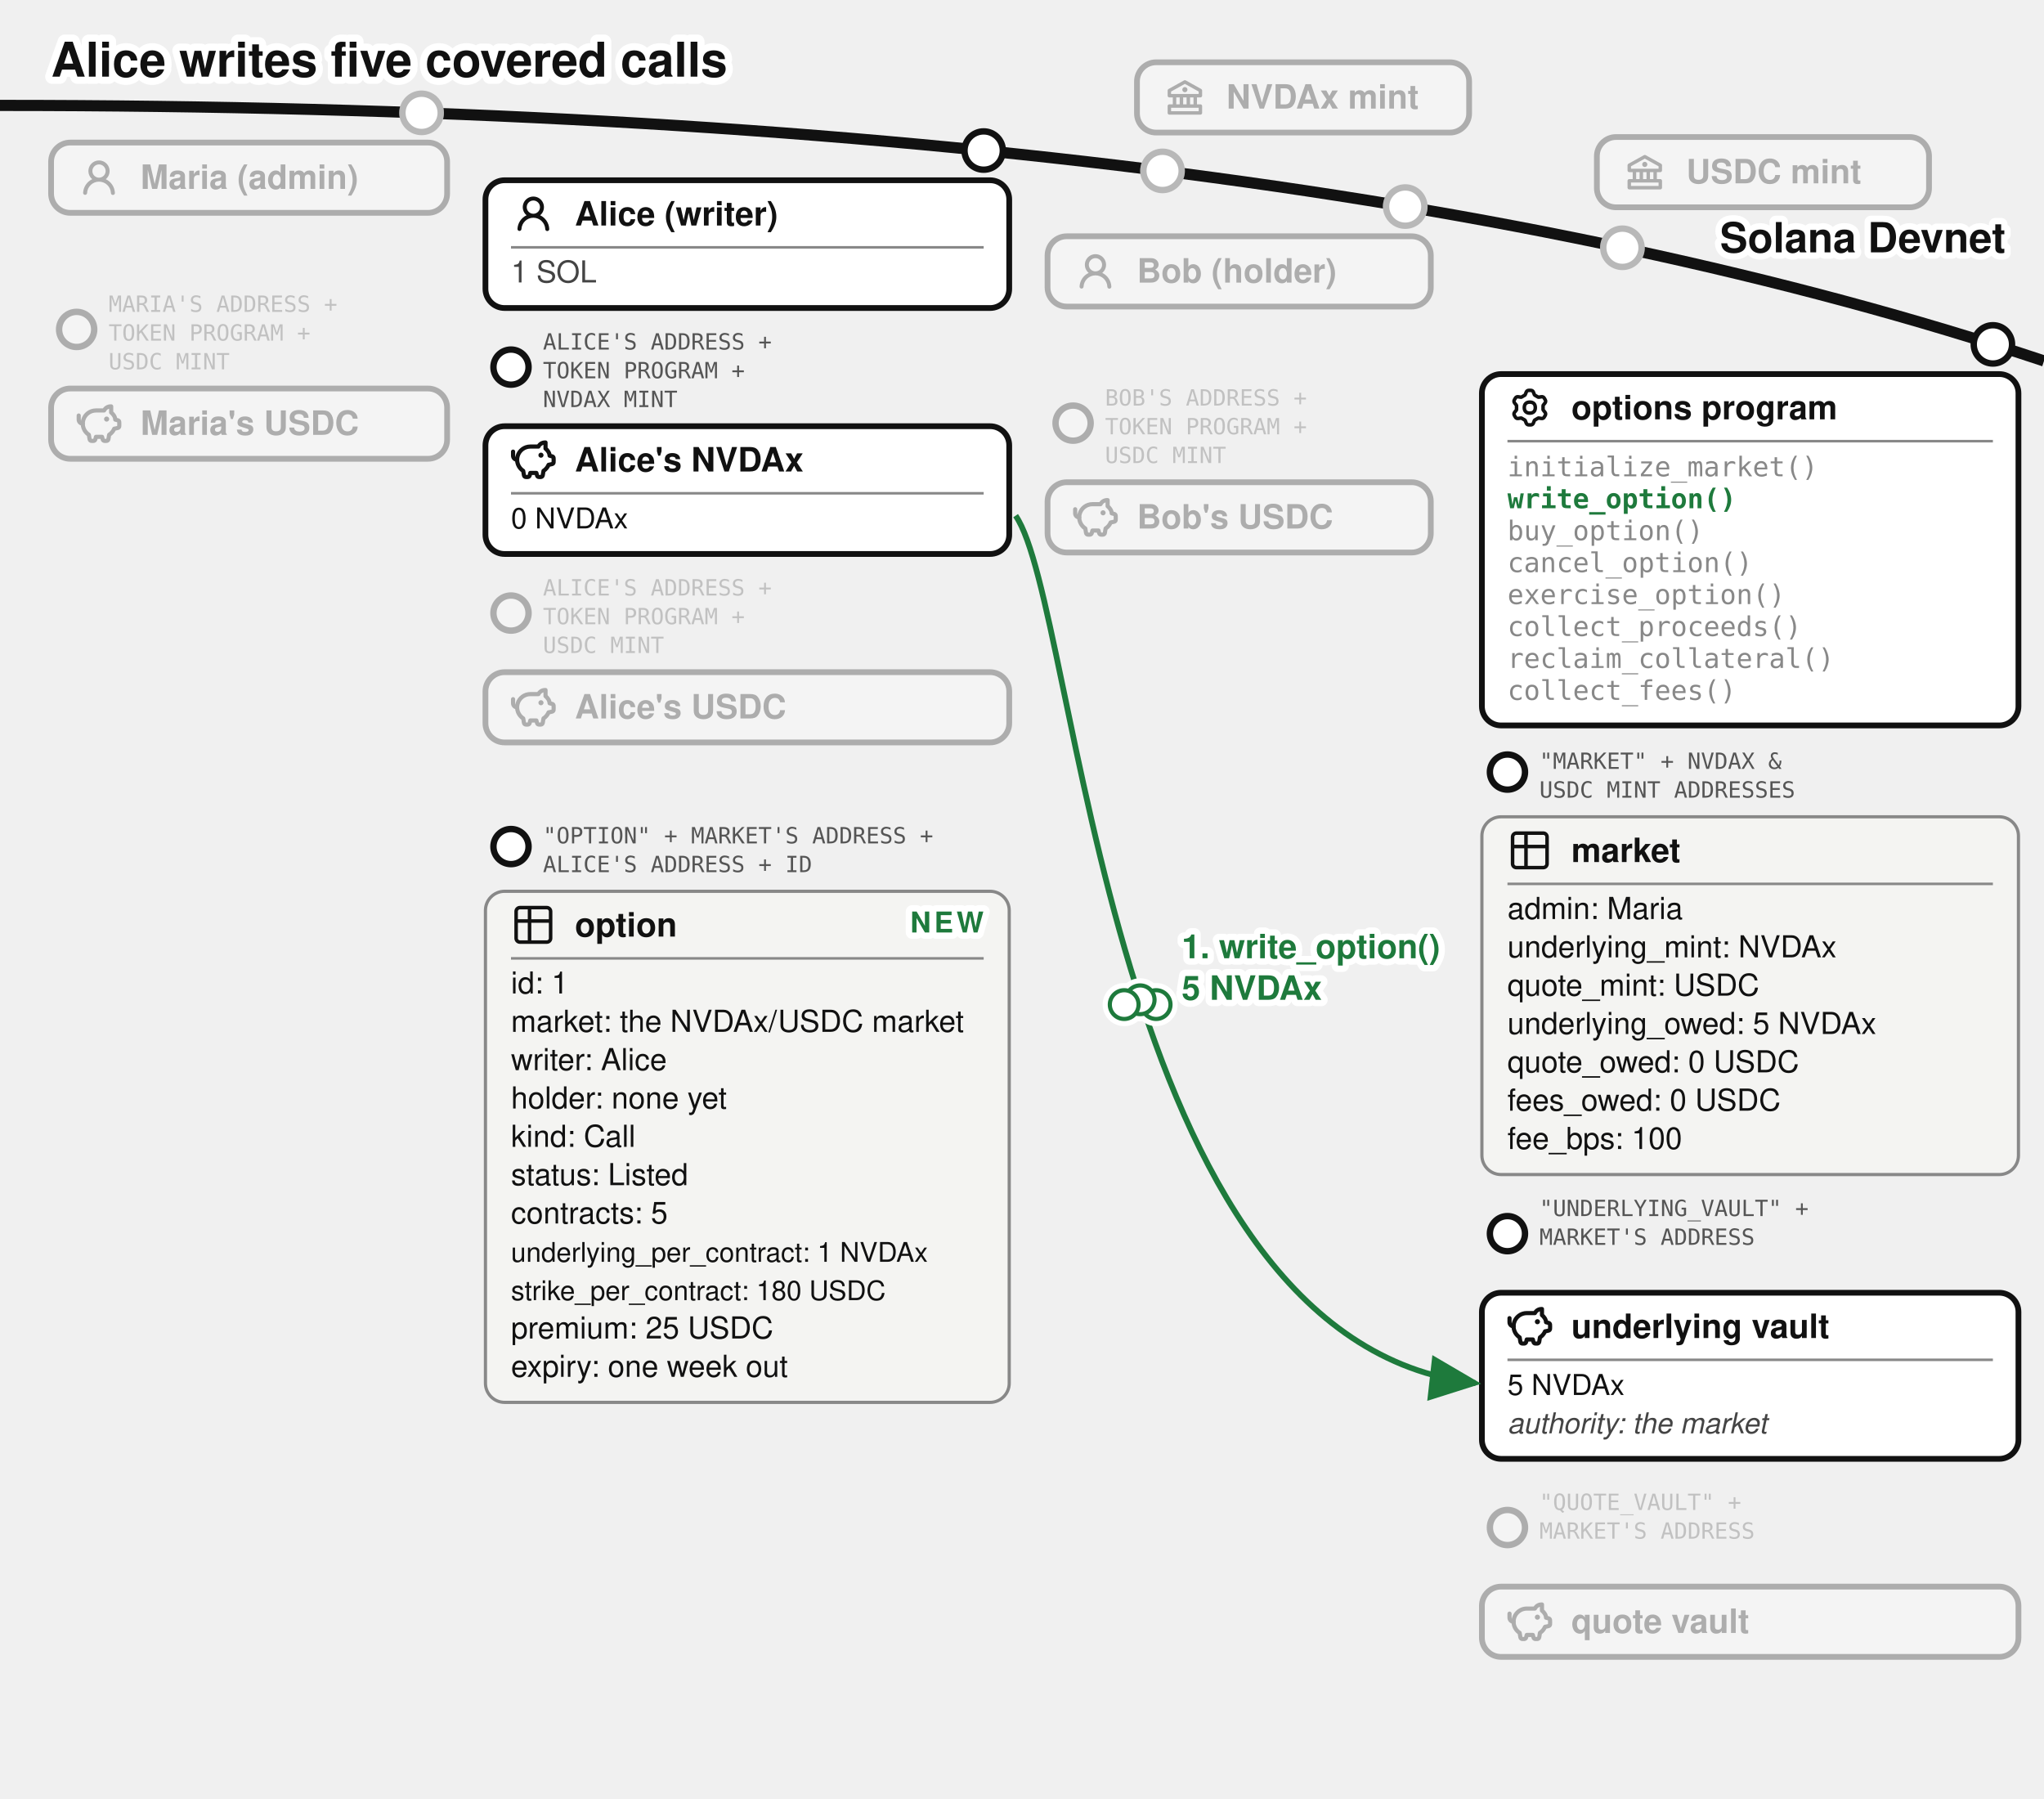
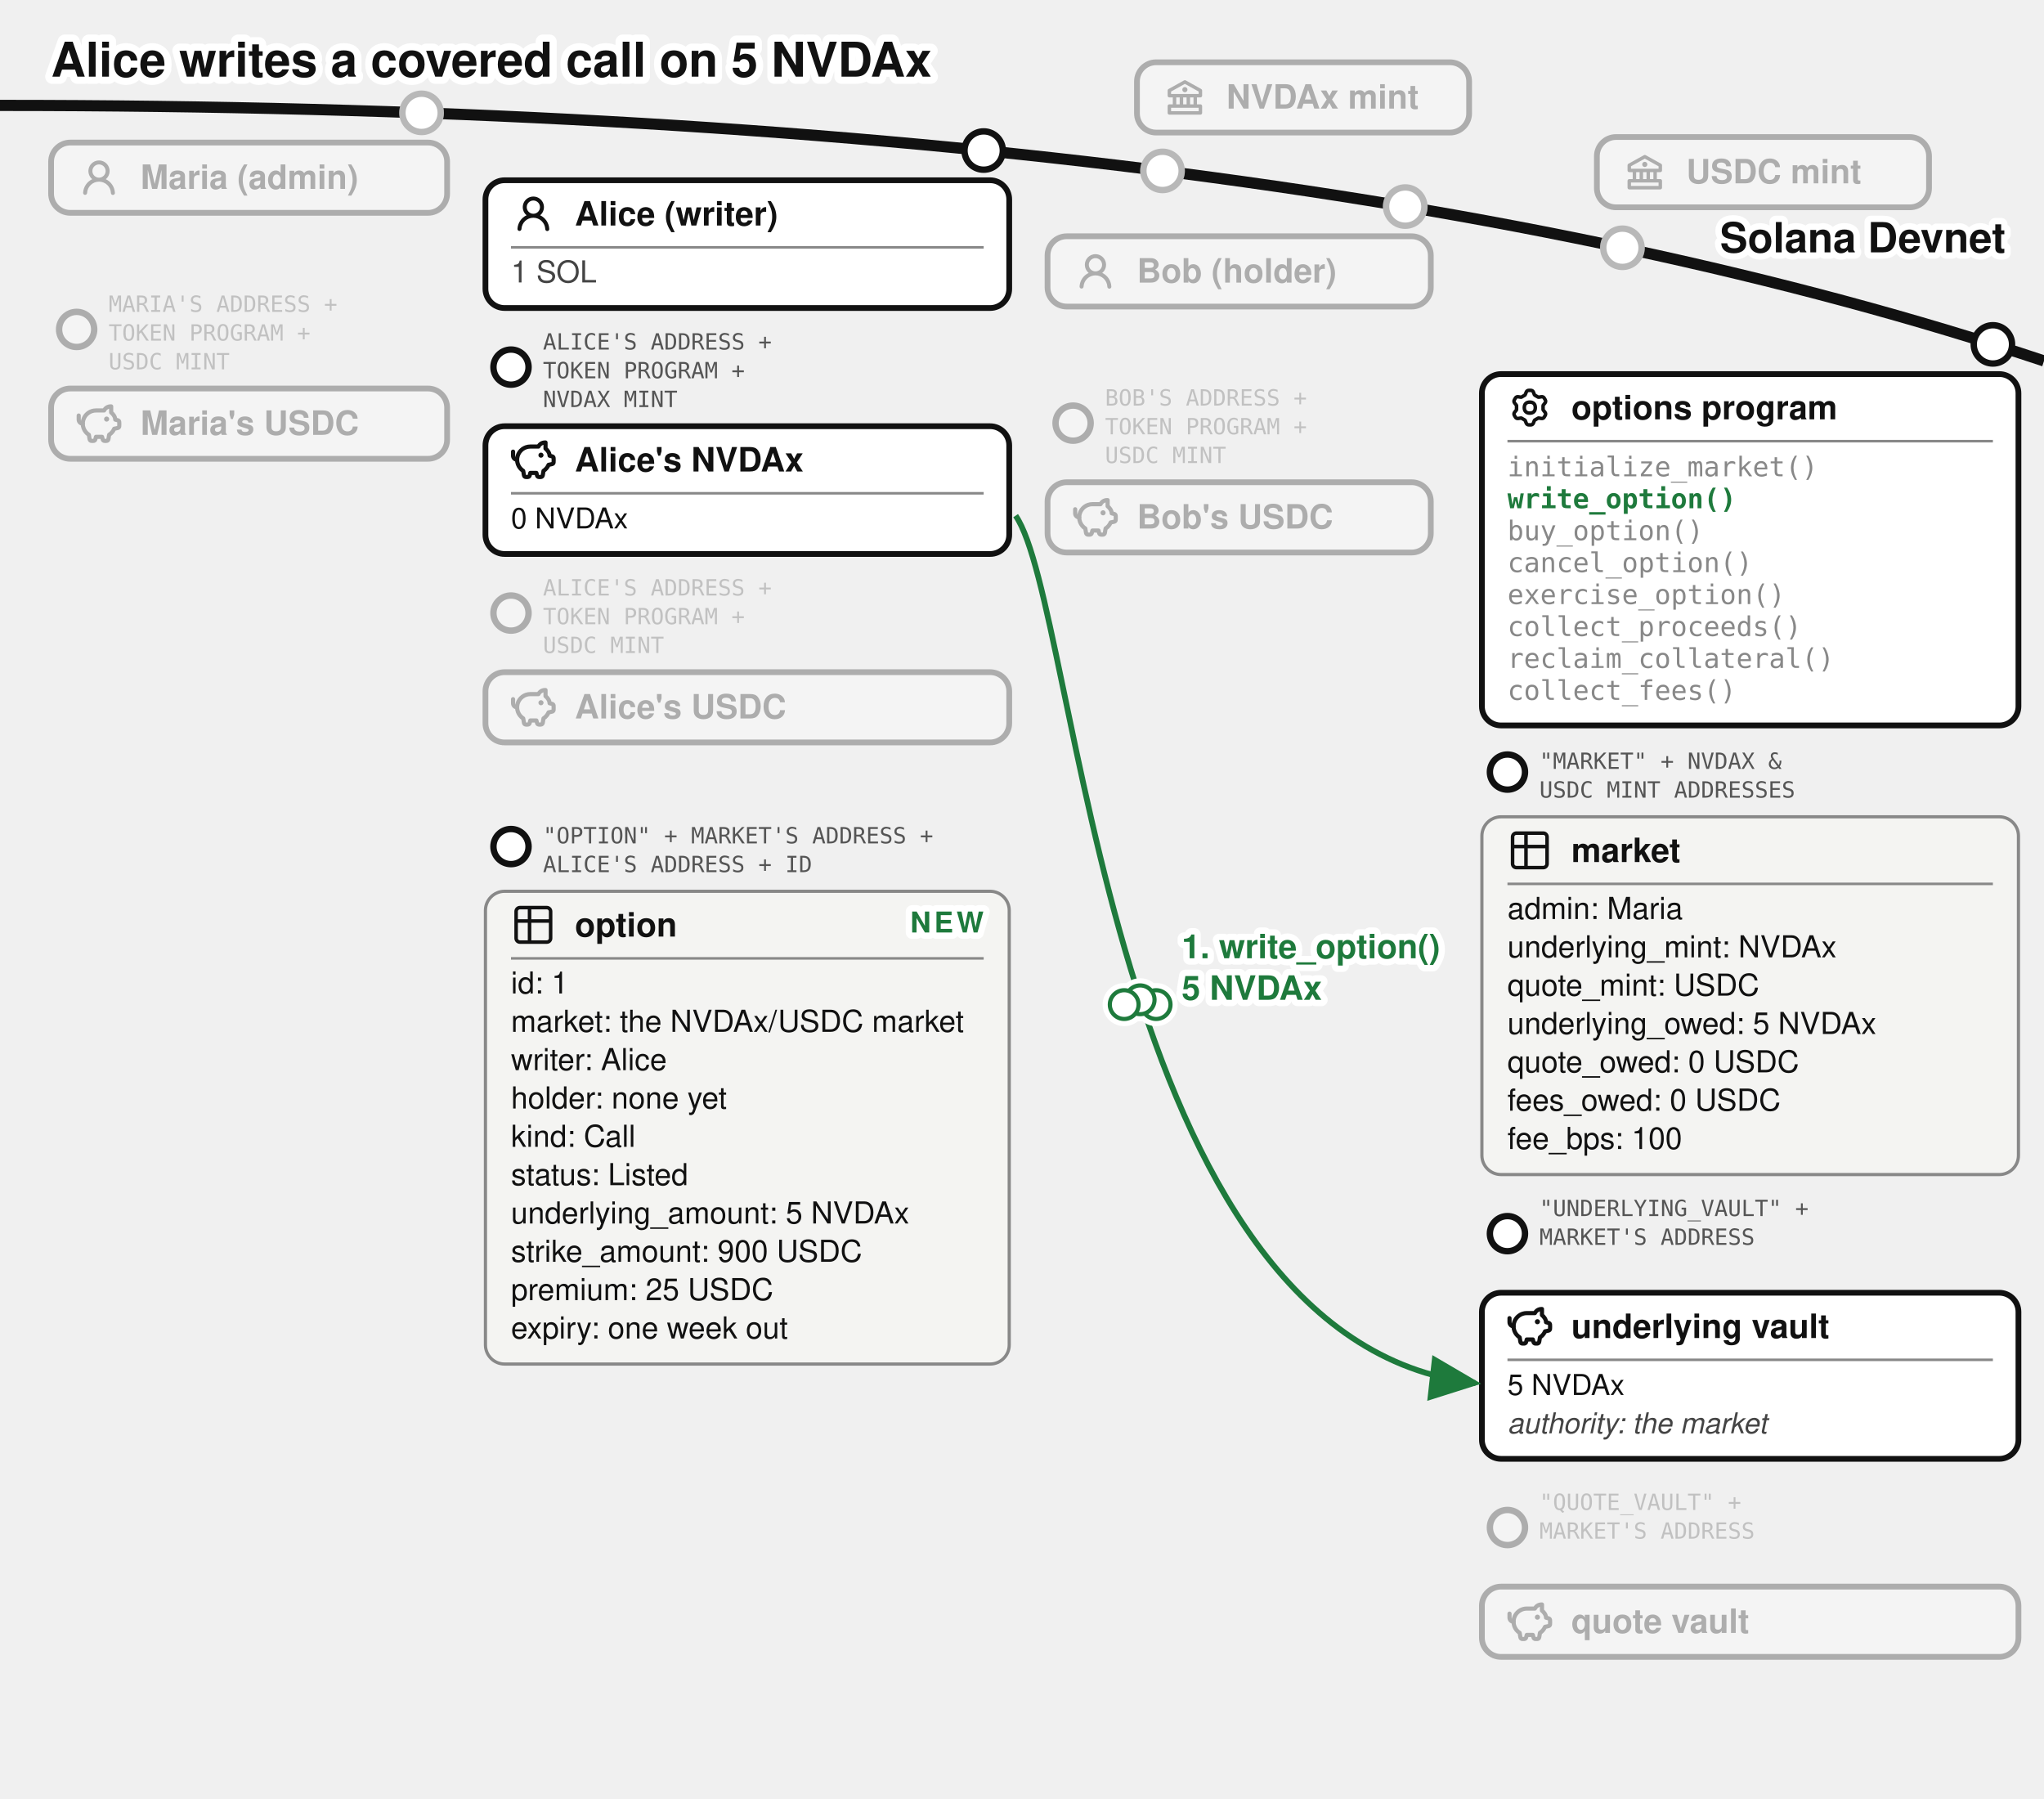
<svg xmlns="http://www.w3.org/2000/svg" viewBox="0 0 640 563" font-family="'Denim INK', Helvetica, Arial, sans-serif" fill="#111">
-   <text stroke="#fff" stroke-width="4.5" paint-order="stroke" stroke-linejoin="round" x="16" y="24" font-size="15" font-weight="bold">Alice writes five covered calls</text>
+   <text stroke="#fff" stroke-width="4.5" paint-order="stroke" stroke-linejoin="round" x="16" y="24" font-size="15" font-weight="bold">Alice writes a covered call on 5 NVDAx</text>
  <defs>
    <marker id="opt-arr" markerWidth="9" markerHeight="8" refX="8" refY="4" orient="auto">
      <path d="M0,0 L9,4 L0,8 z" fill="#1e7a3c" />
    </marker>
    <marker id="opt-arrg" markerWidth="9" markerHeight="8" refX="8" refY="4" orient="auto">
      <path d="M0,0 L9,4 L0,8 z" fill="#777" />
    </marker>
  </defs>
  <path d="M 0,33 Q 400,33 640,113" fill="none" stroke="#111" stroke-width="3.5" />
  <text stroke="#fff" stroke-width="4" paint-order="stroke" stroke-linejoin="round" x="628" y="79" font-size="13" font-weight="bold" text-anchor="end">Solana Devnet</text>
  <circle cx="364" cy="53.5" r="7" fill="#fff" />
  <g opacity="0.3">
    <circle cx="364" cy="53.5" r="6" fill="#fff" stroke="#111" stroke-width="2" />
    <rect x="356" y="19.5" width="104" height="22" rx="6" fill="#fff" stroke="#111" stroke-width="1.8" />
    <g transform="translate(364,23.5)">
      <g transform="translate(0.52,0.519) scale(0.54)" fill="#111">
        <path d="m21.49 7.13l-9-5a.99.99 0 0 0-.97 0l-9.01 5C2.19 7.31 2 7.64 2 8v3c0 .55.45 1 1 1h2v4H3c-.55 0-1 .45-1 1v4c0 .55.45 1 1 1h18c.55 0 1-.45 1-1v-4c0-.55-.45-1-1-1h-2v-4h2c.55 0 1-.45 1-1V8a1 1 0 0 0-.51-.87M7 12h2v4H7zm6 0v4h-2v-4zm7 6v2H4v-2zm-3-2h-2v-4h2zm3-6H4V8.59l8-4.44l8 4.44z" />
        <path d="M12 6a1.5 1.5 0 1 0 0 3a1.5 1.5 0 1 0 0-3" />
      </g>
    </g>
    <text x="384" y="34" font-size="10.5" font-weight="bold">NVDAx mint</text>
  </g>
  <circle cx="508" cy="77.57" r="7" fill="#fff" />
  <g opacity="0.3">
    <circle cx="508" cy="77.57" r="6" fill="#fff" stroke="#111" stroke-width="2" />
    <rect x="500" y="42.9" width="104" height="22" rx="6" fill="#fff" stroke="#111" stroke-width="1.8" />
    <g transform="translate(508,46.9)">
      <g transform="translate(0.52,0.519) scale(0.54)" fill="#111">
        <path d="m21.49 7.13l-9-5a.99.99 0 0 0-.97 0l-9.01 5C2.19 7.31 2 7.64 2 8v3c0 .55.45 1 1 1h2v4H3c-.55 0-1 .45-1 1v4c0 .55.45 1 1 1h18c.55 0 1-.45 1-1v-4c0-.55-.45-1-1-1h-2v-4h2c.55 0 1-.45 1-1V8a1 1 0 0 0-.51-.87M7 12h2v4H7zm6 0v4h-2v-4zm7 6v2H4v-2zm-3-2h-2v-4h2zm3-6H4V8.59l8-4.44l8 4.44z" />
        <path d="M12 6a1.5 1.5 0 1 0 0 3a1.5 1.5 0 1 0 0-3" />
      </g>
    </g>
    <text x="528" y="57.4" font-size="10.5" font-weight="bold">USDC mint</text>
  </g>
  <circle cx="132" cy="35.33" r="7" fill="#fff" />
  <g opacity="0.3">
    <circle cx="132" cy="35.33" r="6" fill="#fff" stroke="#111" stroke-width="2" />
    <rect x="16" y="44.63" width="124" height="22" rx="6" fill="#fff" stroke="#111" stroke-width="1.8" />
    <g transform="translate(24,48.63)">
      <g transform="translate(0.36,0.767) scale(0.8301)" fill="#111">
        <path d="M10.561 8.073a6 6 0 0 1 3.432 5.142a.75.75 0 1 1-1.498.07a4.5 4.5 0 0 0-8.99 0a.75.75 0 0 1-1.498-.07a6 6 0 0 1 3.431-5.142a3.999 3.999 0 1 1 5.123 0M10.5 5a2.5 2.5 0 1 0-5 0a2.5 2.5 0 0 0 5 0" />
      </g>
    </g>
    <text x="44" y="59.13" font-size="10.5" font-weight="bold">Maria (admin)</text>
  </g>
  <g opacity="0.3">
    <circle cx="24" cy="103.13" r="5.5" fill="#fff" stroke="#111" stroke-width="2" />
    <text x="34" y="97.63" font-size="7" font-family="'DejaVu Sans Mono', monospace" fill="#555">MARIA'S ADDRESS +</text>
    <text x="34" y="106.63" font-size="7" font-family="'DejaVu Sans Mono', monospace" fill="#555">TOKEN PROGRAM +</text>
    <text x="34" y="115.63" font-size="7" font-family="'DejaVu Sans Mono', monospace" fill="#555">USDC MINT</text>
    <rect x="16" y="121.63" width="124" height="22" rx="6" fill="#fff" stroke="#111" stroke-width="1.8" />
    <g transform="translate(24,125.63)">
      <g transform="translate(-0.624,-0.624) scale(0.6353)" fill="none" stroke="#111" stroke-linecap="round" stroke-linejoin="round" stroke-width="2.047">
        <path d="M14.5 5.5h-4A6.5 6.5 0 0 0 7 17.478l.288 1.738c.07.423.105.635.202.798a1 1 0 0 0 .49.416c.178.07.392.07.822.07c.397 0 .596 0 .764-.062a1 1 0 0 0 .479-.374c.1-.148.15-.34.246-.727l.209-.837h3l.21.837c.096.386.144.58.245.727a1 1 0 0 0 .479.374c.168.062.367.062.764.062c.43 0 .644 0 .821-.07a1 1 0 0 0 .49-.416c.098-.163.133-.375.203-.798L17 17.478a6.5 6.5 0 0 0 2.502-2.978l.89-.178c.77-.154 1.155-.231 1.381-.508c.227-.276.227-.669.227-1.453v-.3c0-.75 0-1.124-.212-1.396c-.212-.27-.575-.362-1.303-.544L20 10c0-1.5-1.167-2.833-2-3.5v-3h-.264c-1.37 0-2.623.774-3.236 2" />
        <path d="M15.875 9.75h-.125m.25 0a.25.25 0 1 1-.5 0a.25.25 0 0 1 .5 0M2 8v2a2 2 0 0 0 2 2" />
      </g>
    </g>
    <text x="44" y="136.13" font-size="10.5" font-weight="bold">Maria's USDC</text>
  </g>
  <g>
    <circle cx="308" cy="47.13" r="6" fill="#fff" stroke="#111" stroke-width="2" />
    <rect x="152" y="56.43" width="164" height="40" rx="6" fill="#fff" stroke="#111" stroke-width="1.8" />
    <g transform="translate(160,59.93)">
      <g transform="translate(0.36,0.767) scale(0.8301)" fill="#111">
        <path d="M10.561 8.073a6 6 0 0 1 3.432 5.142a.75.75 0 1 1-1.498.07a4.5 4.5 0 0 0-8.99 0a.75.75 0 0 1-1.498-.07a6 6 0 0 1 3.431-5.142a3.999 3.999 0 1 1 5.123 0M10.5 5a2.5 2.5 0 1 0-5 0a2.5 2.5 0 0 0 5 0" />
      </g>
    </g>
    <text x="180" y="70.605" font-size="10.5" font-weight="bold">Alice (writer)</text>
    <line x1="160" y1="77.43" x2="308" y2="77.43" stroke="#888" stroke-width="0.8" />
    <text x="160" y="88.43" font-size="9.5" fill="#444">1 SOL</text>
  </g>
  <g>
    <circle cx="160" cy="114.93" r="5.5" fill="#fff" stroke="#111" stroke-width="2" />
    <text x="170" y="109.43" font-size="7" font-family="'DejaVu Sans Mono', monospace" fill="#555">ALICE'S ADDRESS +</text>
    <text x="170" y="118.43" font-size="7" font-family="'DejaVu Sans Mono', monospace" fill="#555">TOKEN PROGRAM +</text>
    <text x="170" y="127.43" font-size="7" font-family="'DejaVu Sans Mono', monospace" fill="#555">NVDAX MINT</text>
    <rect x="152" y="133.43" width="164" height="40" rx="6" fill="#fff" stroke="#111" stroke-width="1.8" />
    <g transform="translate(160,136.93)">
      <g transform="translate(-0.624,-0.624) scale(0.6353)" fill="none" stroke="#111" stroke-linecap="round" stroke-linejoin="round" stroke-width="2.047">
        <path d="M14.5 5.5h-4A6.5 6.5 0 0 0 7 17.478l.288 1.738c.07.423.105.635.202.798a1 1 0 0 0 .49.416c.178.07.392.07.822.07c.397 0 .596 0 .764-.062a1 1 0 0 0 .479-.374c.1-.148.15-.34.246-.727l.209-.837h3l.21.837c.096.386.144.58.245.727a1 1 0 0 0 .479.374c.168.062.367.062.764.062c.43 0 .644 0 .821-.07a1 1 0 0 0 .49-.416c.098-.163.133-.375.203-.798L17 17.478a6.5 6.5 0 0 0 2.502-2.978l.89-.178c.77-.154 1.155-.231 1.381-.508c.227-.276.227-.669.227-1.453v-.3c0-.75 0-1.124-.212-1.396c-.212-.27-.575-.362-1.303-.544L20 10c0-1.5-1.167-2.833-2-3.5v-3h-.264c-1.37 0-2.623.774-3.236 2" />
        <path d="M15.875 9.75h-.125m.25 0a.25.25 0 1 1-.5 0a.25.25 0 0 1 .5 0M2 8v2a2 2 0 0 0 2 2" />
      </g>
    </g>
    <text x="180" y="147.605" font-size="10.5" font-weight="bold">Alice's NVDAx</text>
    <line x1="160" y1="154.43" x2="308" y2="154.43" stroke="#888" stroke-width="0.8" />
    <text x="160" y="165.43" font-size="9">0 NVDAx</text>
  </g>
  <g opacity="0.3">
    <circle cx="160" cy="191.93" r="5.5" fill="#fff" stroke="#111" stroke-width="2" />
    <text x="170" y="186.43" font-size="7" font-family="'DejaVu Sans Mono', monospace" fill="#555">ALICE'S ADDRESS +</text>
    <text x="170" y="195.43" font-size="7" font-family="'DejaVu Sans Mono', monospace" fill="#555">TOKEN PROGRAM +</text>
    <text x="170" y="204.43" font-size="7" font-family="'DejaVu Sans Mono', monospace" fill="#555">USDC MINT</text>
    <rect x="152" y="210.43" width="164" height="22" rx="6" fill="#fff" stroke="#111" stroke-width="1.8" />
    <g transform="translate(160,214.43)">
      <g transform="translate(-0.624,-0.624) scale(0.6353)" fill="none" stroke="#111" stroke-linecap="round" stroke-linejoin="round" stroke-width="2.047">
        <path d="M14.5 5.5h-4A6.5 6.5 0 0 0 7 17.478l.288 1.738c.07.423.105.635.202.798a1 1 0 0 0 .49.416c.178.07.392.07.822.07c.397 0 .596 0 .764-.062a1 1 0 0 0 .479-.374c.1-.148.15-.34.246-.727l.209-.837h3l.21.837c.096.386.144.58.245.727a1 1 0 0 0 .479.374c.168.062.367.062.764.062c.43 0 .644 0 .821-.07a1 1 0 0 0 .49-.416c.098-.163.133-.375.203-.798L17 17.478a6.5 6.5 0 0 0 2.502-2.978l.89-.178c.77-.154 1.155-.231 1.381-.508c.227-.276.227-.669.227-1.453v-.3c0-.75 0-1.124-.212-1.396c-.212-.27-.575-.362-1.303-.544L20 10c0-1.5-1.167-2.833-2-3.5v-3h-.264c-1.37 0-2.623.774-3.236 2" />
        <path d="M15.875 9.75h-.125m.25 0a.25.25 0 1 1-.5 0a.25.25 0 0 1 .5 0M2 8v2a2 2 0 0 0 2 2" />
      </g>
    </g>
    <text x="180" y="224.93" font-size="10.5" font-weight="bold">Alice's USDC</text>
  </g>
  <g>
    <circle cx="160" cy="265.03" r="5.5" fill="#fff" stroke="#111" stroke-width="2" />
    <text x="170" y="264.03" font-size="7" font-family="'DejaVu Sans Mono', monospace" fill="#555">"OPTION" + MARKET'S ADDRESS +</text>
    <text x="170" y="273.03" font-size="7" font-family="'DejaVu Sans Mono', monospace" fill="#555">ALICE'S ADDRESS + ID</text>
-     <rect x="152" y="279.03" width="164" height="160" rx="6" fill="#f4f4f2" stroke="#888" />
+     <rect x="152" y="279.03" width="164" height="148" rx="6" fill="#f4f4f2" stroke="#888" />
    <g transform="translate(160,282.53)">
      <g transform="translate(-0.195,-0.195) scale(0.6)" fill="none" stroke="#111" stroke-linecap="round" stroke-linejoin="round" stroke-width="1.843">
        <path d="M3 5a2 2 0 0 1 2-2h14a2 2 0 0 1 2 2v14a2 2 0 0 1-2 2H5a2 2 0 0 1-2-2zm0 5h18M10 3v18" />
      </g>
    </g>
    <text x="180" y="293.205" font-size="10.5" font-weight="bold">option</text>
    <line x1="160" y1="300.03" x2="308" y2="300.03" stroke="#888" stroke-width="0.8" />
    <text x="160" y="311.03" font-size="9.5">id: 1</text>
    <text x="160" y="323.03" font-size="9.5">market: the NVDAx/USDC market</text>
    <text x="160" y="335.03" font-size="9.5">writer: Alice</text>
    <text x="160" y="347.03" font-size="9.5">holder: none yet</text>
    <text x="160" y="359.03" font-size="9.5">kind: Call</text>
    <text x="160" y="371.03" font-size="9.5">status: Listed</text>
-     <text x="160" y="383.03" font-size="9.5">contracts: 5</text>
-     <text x="160" y="395.03" font-size="8.5">underlying_per_contract: 1 NVDAx</text>
-     <text x="160" y="407.03" font-size="8.5">strike_per_contract: 180 USDC</text>
-     <text x="160" y="419.03" font-size="9.5">premium: 25 USDC</text>
-     <text x="160" y="431.03" font-size="9.5">expiry: one week out</text>
+     <text x="160" y="383.03" font-size="9.5">underlying_amount: 5 NVDAx</text>
+     <text x="160" y="395.03" font-size="9.5">strike_amount: 900 USDC</text>
+     <text x="160" y="407.03" font-size="9.5">premium: 25 USDC</text>
+     <text x="160" y="419.03" font-size="9.5">expiry: one week out</text>
    <text stroke="#fff" stroke-width="4" paint-order="stroke" stroke-linejoin="round" x="308" y="291.93" font-size="9" font-weight="bold" letter-spacing="1" fill="#1e7a3c" text-anchor="end">NEW</text>
  </g>
  <circle cx="440" cy="64.67" r="7" fill="#fff" />
  <g opacity="0.3">
    <circle cx="440" cy="64.67" r="6" fill="#fff" stroke="#111" stroke-width="2" />
    <rect x="328" y="73.97" width="120" height="22" rx="6" fill="#fff" stroke="#111" stroke-width="1.8" />
    <g transform="translate(336,77.97)">
      <g transform="translate(0.36,0.767) scale(0.8301)" fill="#111">
        <path d="M10.561 8.073a6 6 0 0 1 3.432 5.142a.75.75 0 1 1-1.498.07a4.5 4.5 0 0 0-8.99 0a.75.75 0 0 1-1.498-.07a6 6 0 0 1 3.431-5.142a3.999 3.999 0 1 1 5.123 0M10.5 5a2.5 2.5 0 1 0-5 0a2.5 2.5 0 0 0 5 0" />
      </g>
    </g>
    <text x="356" y="88.47" font-size="10.5" font-weight="bold">Bob (holder)</text>
  </g>
  <g opacity="0.3">
    <circle cx="336" cy="132.47" r="5.5" fill="#fff" stroke="#111" stroke-width="2" />
    <text x="346" y="126.97" font-size="7" font-family="'DejaVu Sans Mono', monospace" fill="#555">BOB'S ADDRESS +</text>
    <text x="346" y="135.97" font-size="7" font-family="'DejaVu Sans Mono', monospace" fill="#555">TOKEN PROGRAM +</text>
    <text x="346" y="144.97" font-size="7" font-family="'DejaVu Sans Mono', monospace" fill="#555">USDC MINT</text>
    <rect x="328" y="150.97" width="120" height="22" rx="6" fill="#fff" stroke="#111" stroke-width="1.8" />
    <g transform="translate(336,154.97)">
      <g transform="translate(-0.624,-0.624) scale(0.6353)" fill="none" stroke="#111" stroke-linecap="round" stroke-linejoin="round" stroke-width="2.047">
        <path d="M14.5 5.5h-4A6.5 6.5 0 0 0 7 17.478l.288 1.738c.07.423.105.635.202.798a1 1 0 0 0 .49.416c.178.07.392.07.822.07c.397 0 .596 0 .764-.062a1 1 0 0 0 .479-.374c.1-.148.15-.34.246-.727l.209-.837h3l.21.837c.096.386.144.58.245.727a1 1 0 0 0 .479.374c.168.062.367.062.764.062c.43 0 .644 0 .821-.07a1 1 0 0 0 .49-.416c.098-.163.133-.375.203-.798L17 17.478a6.5 6.5 0 0 0 2.502-2.978l.89-.178c.77-.154 1.155-.231 1.381-.508c.227-.276.227-.669.227-1.453v-.3c0-.75 0-1.124-.212-1.396c-.212-.27-.575-.362-1.303-.544L20 10c0-1.5-1.167-2.833-2-3.5v-3h-.264c-1.37 0-2.623.774-3.236 2" />
        <path d="M15.875 9.75h-.125m.25 0a.25.25 0 1 1-.5 0a.25.25 0 0 1 .5 0M2 8v2a2 2 0 0 0 2 2" />
      </g>
    </g>
    <text x="356" y="165.47" font-size="10.5" font-weight="bold">Bob's USDC</text>
  </g>
  <g>
    <circle cx="624" cy="107.81" r="6" fill="#fff" stroke="#111" stroke-width="2" />
    <rect x="464" y="117.11" width="168" height="110" rx="6" fill="#fff" stroke="#111" stroke-width="1.8" />
    <g transform="translate(472,120.61)">
      <g transform="translate(0.951,0.952) scale(0.864)" fill="none" stroke="#111" stroke-linecap="round" stroke-linejoin="round" stroke-width="1.28">
        <path d="M11.808 7.727c0 .05.017.1.048.14l.667.84a.96.96 0 0 1 .082 1.08l-.392.676a.96.96 0 0 1-.975.47l-1.063-.16a.23.23 0 0 0-.145.027l-1.26.727a.23.23 0 0 0-.096.112l-.392 1a.96.96 0 0 1-.893.611h-.782a.96.96 0 0 1-.893-.61l-.392-1a.23.23 0 0 0-.096-.113L3.967 10.8a.23.23 0 0 0-.145-.028l-1.063.162a.96.96 0 0 1-.976-.47l-.39-.677a.96.96 0 0 1 .08-1.08l.67-.84a.22.22 0 0 0 .05-.14V6.273c0-.05-.018-.1-.05-.14l-.67-.84a.96.96 0 0 1-.08-1.08l.39-.676a.96.96 0 0 1 .976-.47l1.06.16a.23.23 0 0 0 .145-.027l1.262-.73a.23.23 0 0 0 .096-.113l.394-.996A.96.96 0 0 1 6.61.75h.784a.96.96 0 0 1 .893.61l.392.997q.028.075.096.116l1.26.727a.23.23 0 0 0 .145.028l1.062-.162a.96.96 0 0 1 .976.47l.391.677a.96.96 0 0 1-.081 1.08l-.67.84a.22.22 0 0 0-.049.14v1.454Z" />
        <path d="M7 8.996c1.277 0 1.996-.719 1.996-1.996S8.277 5.004 7 5.004S5.004 5.723 5.004 7S5.723 8.996 7 8.996" />
      </g>
    </g>
    <text x="492" y="131.285" font-size="10.5" font-weight="bold">options program</text>
    <line x1="472" y1="138.11" x2="624" y2="138.11" stroke="#888" stroke-width="0.8" />
    <text x="472" y="149.11" font-size="8.5" font-family="'DejaVu Sans Mono', Menlo, monospace" fill="#888">initialize_market()</text>
    <text x="472" y="159.11" font-size="8.5" font-family="'DejaVu Sans Mono', Menlo, monospace" font-weight="bold" fill="#1e7a3c">write_option()</text>
    <text x="472" y="169.11" font-size="8.5" font-family="'DejaVu Sans Mono', Menlo, monospace" fill="#888">buy_option()</text>
    <text x="472" y="179.11" font-size="8.5" font-family="'DejaVu Sans Mono', Menlo, monospace" fill="#888">cancel_option()</text>
    <text x="472" y="189.11" font-size="8.5" font-family="'DejaVu Sans Mono', Menlo, monospace" fill="#888">exercise_option()</text>
    <text x="472" y="199.11" font-size="8.5" font-family="'DejaVu Sans Mono', Menlo, monospace" fill="#888">collect_proceeds()</text>
    <text x="472" y="209.11" font-size="8.5" font-family="'DejaVu Sans Mono', Menlo, monospace" fill="#888">reclaim_collateral()</text>
    <text x="472" y="219.11" font-size="8.5" font-family="'DejaVu Sans Mono', Menlo, monospace" fill="#888">collect_fees()</text>
  </g>
  <g>
    <circle cx="472" cy="241.71" r="5.5" fill="#fff" stroke="#111" stroke-width="2" />
    <text x="482" y="240.71" font-size="7" font-family="'DejaVu Sans Mono', monospace" fill="#555">"MARKET" + NVDAX &amp;</text>
    <text x="482" y="249.71" font-size="7" font-family="'DejaVu Sans Mono', monospace" fill="#555">USDC MINT ADDRESSES</text>
    <rect x="464" y="255.71" width="168" height="112" rx="6" fill="#f4f4f2" stroke="#888" />
    <g transform="translate(472,259.21)">
      <g transform="translate(-0.195,-0.195) scale(0.6)" fill="none" stroke="#111" stroke-linecap="round" stroke-linejoin="round" stroke-width="1.843">
        <path d="M3 5a2 2 0 0 1 2-2h14a2 2 0 0 1 2 2v14a2 2 0 0 1-2 2H5a2 2 0 0 1-2-2zm0 5h18M10 3v18" />
      </g>
    </g>
    <text x="492" y="269.885" font-size="10.5" font-weight="bold">market</text>
    <line x1="472" y1="276.71" x2="624" y2="276.71" stroke="#888" stroke-width="0.8" />
    <text x="472" y="287.71" font-size="9.5">admin: Maria</text>
    <text x="472" y="299.71" font-size="9.5">underlying_mint: NVDAx</text>
    <text x="472" y="311.71" font-size="9.5">quote_mint: USDC</text>
    <text x="472" y="323.71" font-size="9.5">underlying_owed: 5 NVDAx</text>
    <text x="472" y="335.71" font-size="9.5">quote_owed: 0 USDC</text>
    <text x="472" y="347.71" font-size="9.5">fees_owed: 0 USDC</text>
    <text x="472" y="359.71" font-size="9.5">fee_bps: 100</text>
  </g>
  <g>
    <circle cx="472" cy="386.21" r="5.5" fill="#fff" stroke="#111" stroke-width="2" />
    <text x="482" y="380.71" font-size="7" font-family="'DejaVu Sans Mono', monospace" fill="#555">"UNDERLYING_VAULT" +</text>
    <text x="482" y="389.71" font-size="7" font-family="'DejaVu Sans Mono', monospace" fill="#555">MARKET'S ADDRESS</text>
    <text x="482" y="398.71" font-size="7" font-family="'DejaVu Sans Mono', monospace" fill="#555" />
    <rect x="464" y="404.71" width="168" height="52" rx="6" fill="#fff" stroke="#111" stroke-width="1.8" />
    <g transform="translate(472,408.21)">
      <g transform="translate(-0.624,-0.624) scale(0.6353)" fill="none" stroke="#111" stroke-linecap="round" stroke-linejoin="round" stroke-width="2.047">
        <path d="M14.5 5.5h-4A6.5 6.5 0 0 0 7 17.478l.288 1.738c.07.423.105.635.202.798a1 1 0 0 0 .49.416c.178.07.392.07.822.07c.397 0 .596 0 .764-.062a1 1 0 0 0 .479-.374c.1-.148.15-.34.246-.727l.209-.837h3l.21.837c.096.386.144.58.245.727a1 1 0 0 0 .479.374c.168.062.367.062.764.062c.43 0 .644 0 .821-.07a1 1 0 0 0 .49-.416c.098-.163.133-.375.203-.798L17 17.478a6.5 6.5 0 0 0 2.502-2.978l.89-.178c.77-.154 1.155-.231 1.381-.508c.227-.276.227-.669.227-1.453v-.3c0-.75 0-1.124-.212-1.396c-.212-.27-.575-.362-1.303-.544L20 10c0-1.5-1.167-2.833-2-3.5v-3h-.264c-1.37 0-2.623.774-3.236 2" />
        <path d="M15.875 9.75h-.125m.25 0a.25.25 0 1 1-.5 0a.25.25 0 0 1 .5 0M2 8v2a2 2 0 0 0 2 2" />
      </g>
    </g>
    <text x="492" y="418.885" font-size="10.5" font-weight="bold">underlying vault</text>
    <line x1="472" y1="425.71" x2="624" y2="425.71" stroke="#888" stroke-width="0.8" />
    <text x="472" y="436.71" font-size="9">5 NVDAx</text>
    <text x="472" y="448.71" font-size="9" font-style="italic" fill="#444">authority: the market</text>
  </g>
  <g opacity="0.3">
    <circle cx="472" cy="478.21" r="5.5" fill="#fff" stroke="#111" stroke-width="2" />
    <text x="482" y="472.71" font-size="7" font-family="'DejaVu Sans Mono', monospace" fill="#555">"QUOTE_VAULT" +</text>
    <text x="482" y="481.71" font-size="7" font-family="'DejaVu Sans Mono', monospace" fill="#555">MARKET'S ADDRESS</text>
    <text x="482" y="490.71" font-size="7" font-family="'DejaVu Sans Mono', monospace" fill="#555" />
    <rect x="464" y="496.71" width="168" height="22" rx="6" fill="#fff" stroke="#111" stroke-width="1.8" />
    <g transform="translate(472,500.71)">
      <g transform="translate(-0.624,-0.624) scale(0.6353)" fill="none" stroke="#111" stroke-linecap="round" stroke-linejoin="round" stroke-width="2.047">
        <path d="M14.5 5.5h-4A6.5 6.5 0 0 0 7 17.478l.288 1.738c.07.423.105.635.202.798a1 1 0 0 0 .49.416c.178.07.392.07.822.07c.397 0 .596 0 .764-.062a1 1 0 0 0 .479-.374c.1-.148.15-.34.246-.727l.209-.837h3l.21.837c.096.386.144.58.245.727a1 1 0 0 0 .479.374c.168.062.367.062.764.062c.43 0 .644 0 .821-.07a1 1 0 0 0 .49-.416c.098-.163.133-.375.203-.798L17 17.478a6.5 6.5 0 0 0 2.502-2.978l.89-.178c.77-.154 1.155-.231 1.381-.508c.227-.276.227-.669.227-1.453v-.3c0-.75 0-1.124-.212-1.396c-.212-.27-.575-.362-1.303-.544L20 10c0-1.5-1.167-2.833-2-3.5v-3h-.264c-1.37 0-2.623.774-3.236 2" />
        <path d="M15.875 9.75h-.125m.25 0a.25.25 0 1 1-.5 0a.25.25 0 0 1 .5 0M2 8v2a2 2 0 0 0 2 2" />
      </g>
    </g>
    <text x="492" y="511.21" font-size="10.5" font-weight="bold">quote vault</text>
  </g>
  <path d="M 318,161.43 C 338,190.43 346,420 462,433" fill="none" stroke="#1e7a3c" stroke-width="1.8" marker-end="url(#opt-arr)" />
  <text stroke="#fff" stroke-width="4" paint-order="stroke" stroke-linejoin="round" x="370" y="300" font-size="10.5" font-weight="bold" fill="#1e7a3c" text-anchor="start">1. write_option()</text>
  <text stroke="#fff" stroke-width="4" paint-order="stroke" stroke-linejoin="round" x="370" y="313" font-size="10.5" font-weight="bold" fill="#1e7a3c" text-anchor="start">5 NVDAx</text>
  <g class="coin" transform="translate(357,313)" fill="#fff">
    <g stroke="#fff" stroke-width="4.5">
      <circle cx="5" cy="1.5" r="4.5" />
      <circle cx="0" cy="0" r="4.5" />
      <circle cx="-5" cy="1.5" r="4.5" />
    </g>
    <g stroke="#1e7a3c" stroke-width="1.3">
      <circle cx="5" cy="1.5" r="4.5" />
      <circle cx="0" cy="0" r="4.5" />
      <circle cx="-5" cy="1.5" r="4.5" />
    </g>
  </g>
</svg>
